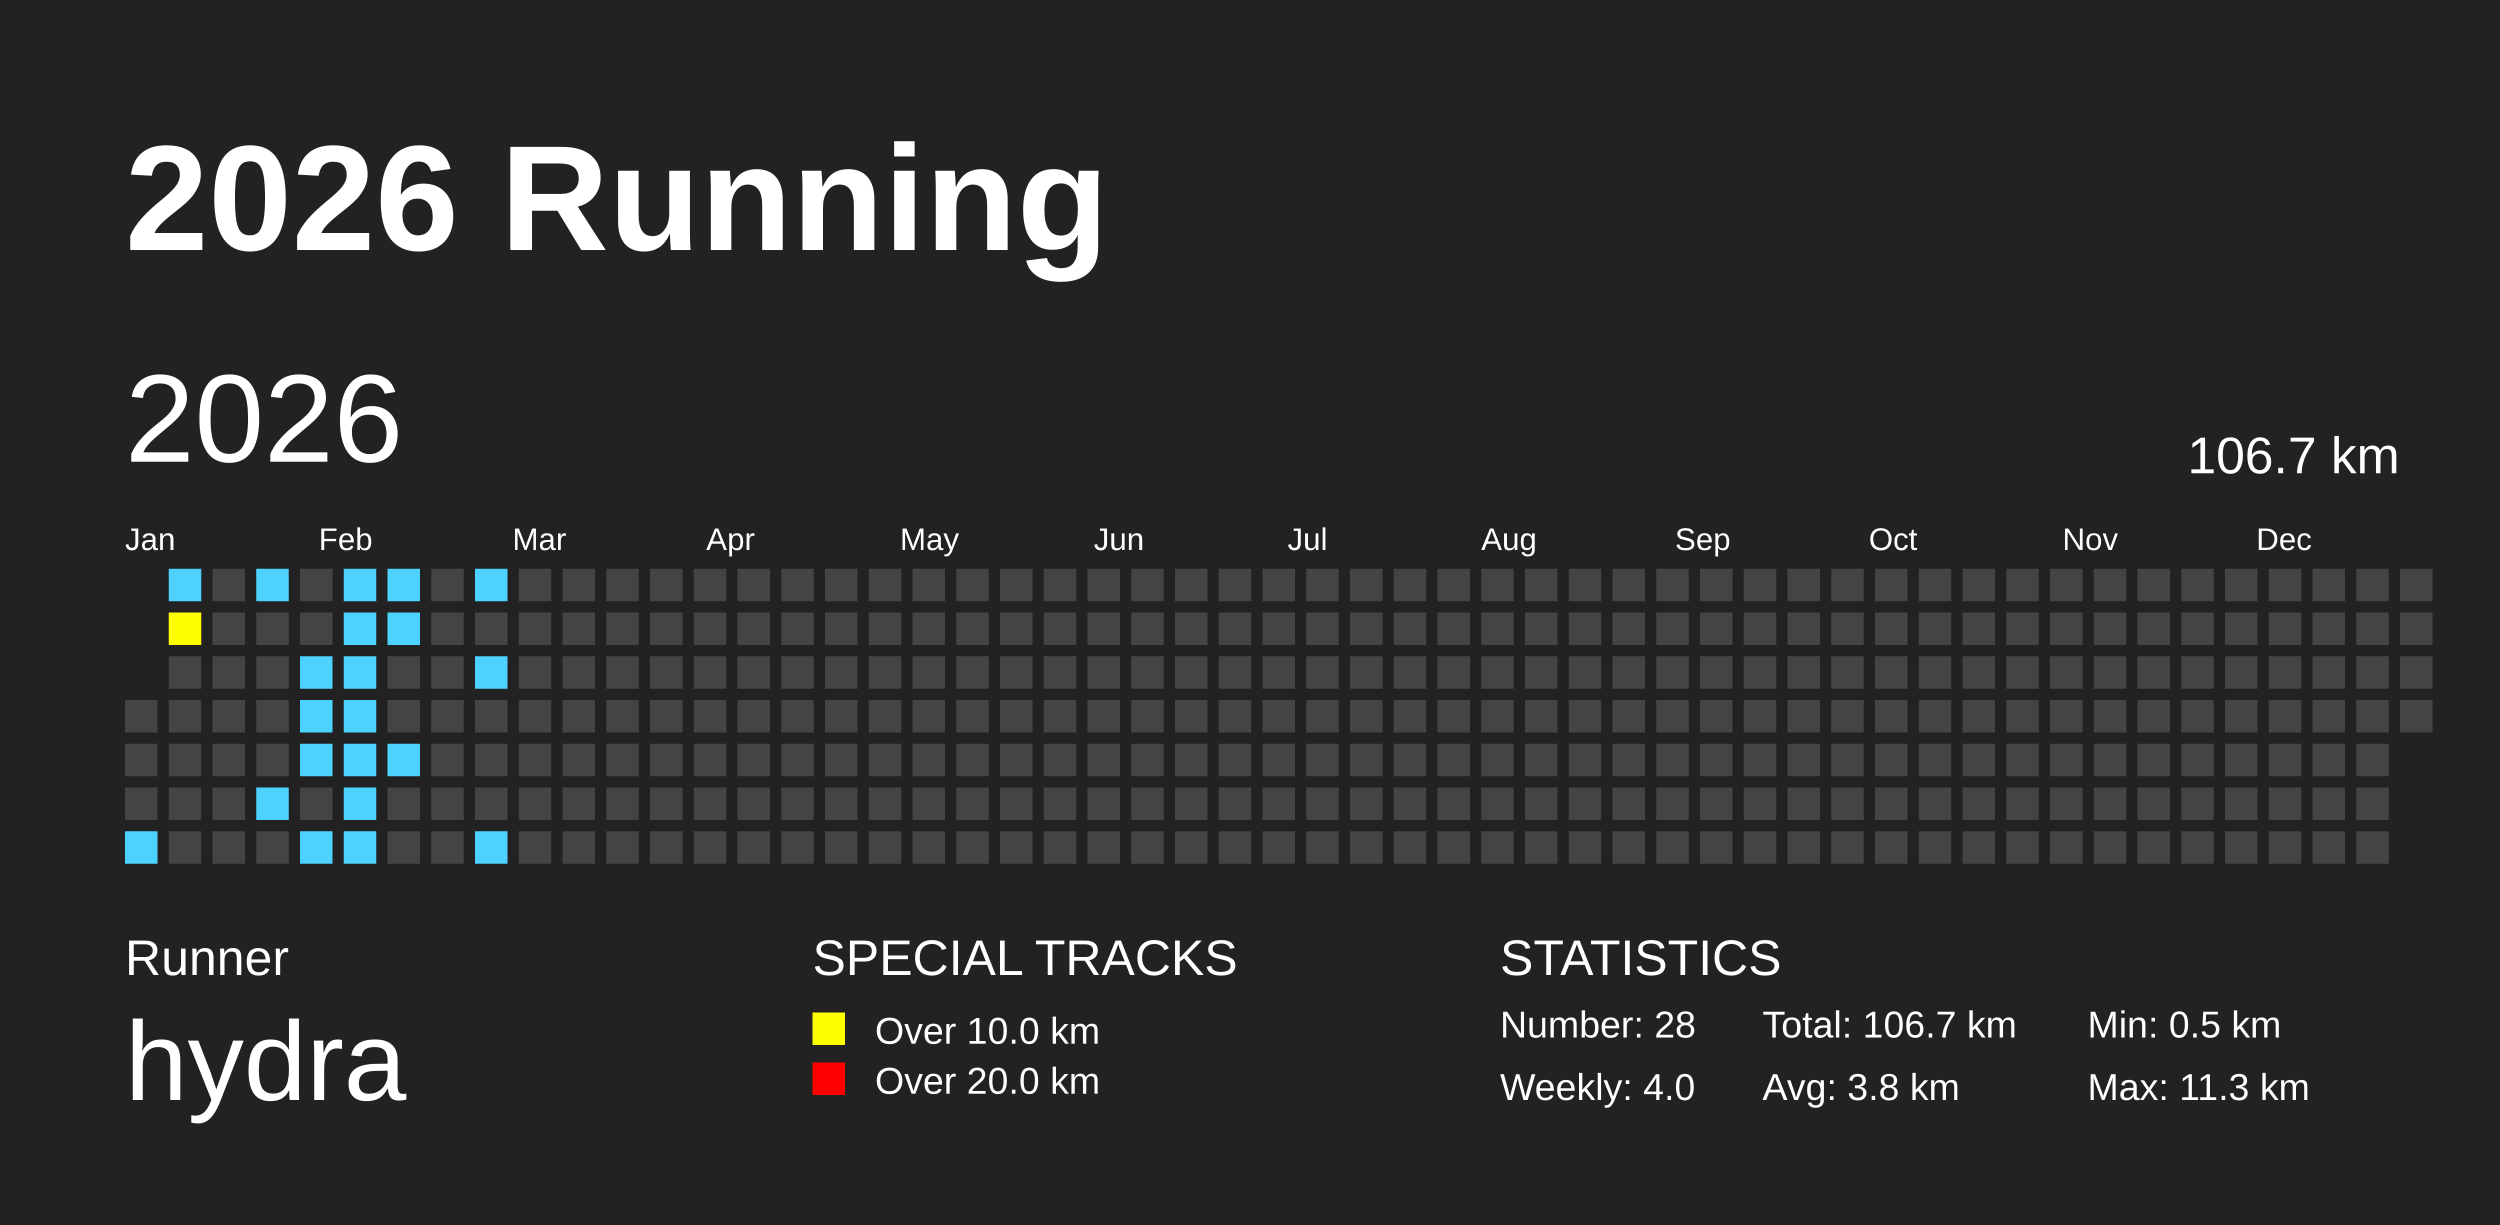
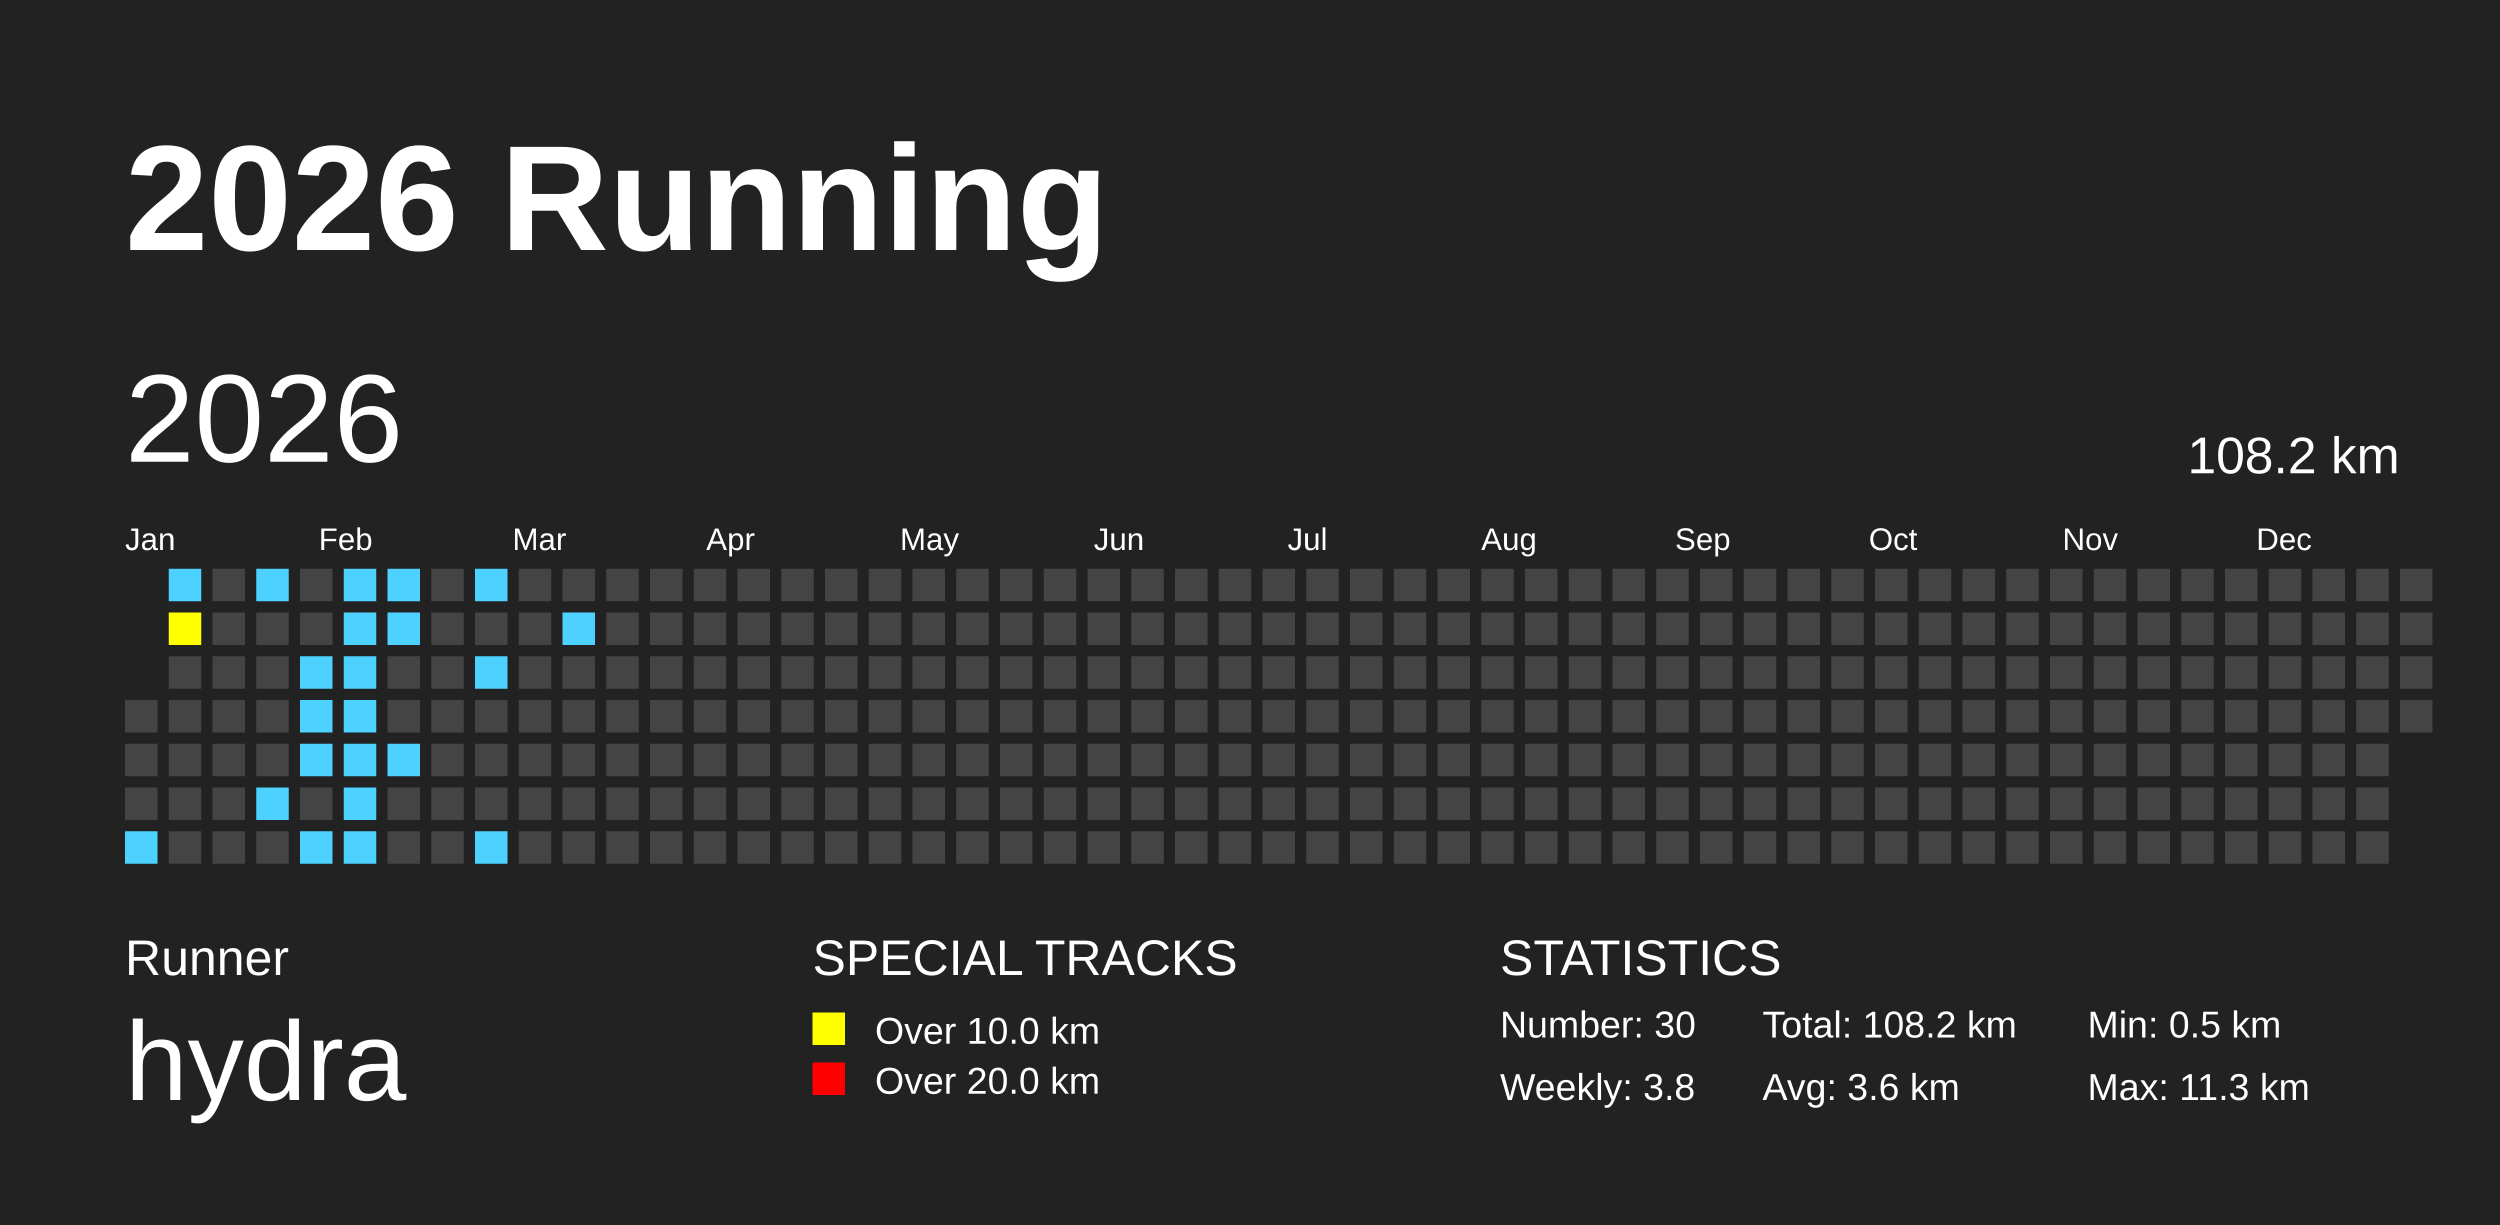
<svg xmlns="http://www.w3.org/2000/svg" baseProfile="full" height="98mm" version="1.1" viewBox="0,0,200,98" width="200mm">
  <defs />
  <rect fill="#222222" height="98" width="200" x="0" y="0" />
  <text fill="#FFFFFF" style="font-size:12px; font-family:Arial; font-weight:bold;" x="10" y="20">2026 Running</text>
  <text fill="#FFFFFF" style="font-size:4px; font-family:Arial" x="10" y="78">Runner</text>
  <text fill="#FFFFFF" style="font-size:9px; font-family:Arial" x="10" y="88">hydra</text>
  <text fill="#FFFFFF" style="font-size:4px; font-family:Arial" x="65" y="78">SPECIAL TRACKS</text>
  <rect fill="yellow" height="2.6" width="2.6" x="65" y="81" />
  <text fill="#FFFFFF" style="font-size:3px; font-family:Arial" x="70" y="83.5">Over 10.0 km</text>
  <rect fill="red" height="2.6" width="2.6" x="65" y="85" />
  <text fill="#FFFFFF" style="font-size:3px; font-family:Arial" x="70" y="87.5">Over 20.0 km</text>
  <text fill="#FFFFFF" style="font-size:4px; font-family:Arial" x="120" y="78">STATISTICS</text>
-   <text fill="#FFFFFF" style="font-size:3px; font-family:Arial" x="120" y="83">Number: 28</text>
-   <text fill="#FFFFFF" style="font-size:3px; font-family:Arial" x="120" y="88">Weekly: 4.0</text>
-   <text fill="#FFFFFF" style="font-size:3px; font-family:Arial" x="141" y="83">Total: 106.7 km</text>
-   <text fill="#FFFFFF" style="font-size:3px; font-family:Arial" x="141" y="88">Avg: 3.8 km</text>
+   <text fill="#FFFFFF" style="font-size:3px; font-family:Arial" x="120" y="83">Number: 30</text>
+   <text fill="#FFFFFF" style="font-size:3px; font-family:Arial" x="120" y="88">Weekly: 3.8</text>
+   <text fill="#FFFFFF" style="font-size:3px; font-family:Arial" x="141" y="83">Total: 108.2 km</text>
+   <text fill="#FFFFFF" style="font-size:3px; font-family:Arial" x="141" y="88">Avg: 3.6 km</text>
  <text fill="#FFFFFF" style="font-size:3px; font-family:Arial" x="167" y="83">Min: 0.5 km</text>
  <text fill="#FFFFFF" style="font-size:3px; font-family:Arial" x="167" y="88">Max: 11.3 km</text>
  <text dominant-baseline="hanging" fill="#FFFFFF" style="font-size:10.0px; font-family:Arial;" x="10" y="30">2026</text>
-   <text dominant-baseline="hanging" fill="#FFFFFF" style="font-size:4.125px; font-family:Arial;" x="175" y="35">106.7 km</text>
+   <text dominant-baseline="hanging" fill="#FFFFFF" style="font-size:4.125px; font-family:Arial;" x="175" y="35">108.2 km</text>
  <text fill="#FFFFFF" style="font-size:2.5px; font-family:Arial" x="10.0" y="44">Jan</text>
  <text fill="#FFFFFF" style="font-size:2.5px; font-family:Arial" x="25.5" y="44">Feb</text>
  <text fill="#FFFFFF" style="font-size:2.5px; font-family:Arial" x="41.0" y="44">Mar</text>
  <text fill="#FFFFFF" style="font-size:2.5px; font-family:Arial" x="56.5" y="44">Apr</text>
  <text fill="#FFFFFF" style="font-size:2.5px; font-family:Arial" x="72.0" y="44">May</text>
  <text fill="#FFFFFF" style="font-size:2.5px; font-family:Arial" x="87.5" y="44">Jun</text>
  <text fill="#FFFFFF" style="font-size:2.5px; font-family:Arial" x="103.0" y="44">Jul</text>
  <text fill="#FFFFFF" style="font-size:2.5px; font-family:Arial" x="118.5" y="44">Aug</text>
  <text fill="#FFFFFF" style="font-size:2.5px; font-family:Arial" x="134.0" y="44">Sep</text>
  <text fill="#FFFFFF" style="font-size:2.5px; font-family:Arial" x="149.5" y="44">Oct</text>
  <text fill="#FFFFFF" style="font-size:2.5px; font-family:Arial" x="165.0" y="44">Nov</text>
  <text fill="#FFFFFF" style="font-size:2.5px; font-family:Arial" x="180.5" y="44">Dec</text>
  <rect fill="#444444" height="2.6" width="2.6" x="10.0" y="56.0" />
  <rect fill="#444444" height="2.6" width="2.6" x="10.0" y="59.5" />
  <rect fill="#444444" height="2.6" width="2.6" x="10.0" y="63.0" />
  <rect fill="#4DD2FF" height="2.6" width="2.6" x="10.0" y="66.5" />
  <rect fill="#4DD2FF" height="2.6" width="2.6" x="13.5" y="45.5" />
  <rect fill="yellow" height="2.6" width="2.6" x="13.5" y="49.0" />
  <rect fill="#444444" height="2.6" width="2.6" x="13.5" y="52.5" />
  <rect fill="#444444" height="2.6" width="2.6" x="13.5" y="56.0" />
  <rect fill="#444444" height="2.6" width="2.6" x="13.5" y="59.5" />
  <rect fill="#444444" height="2.6" width="2.6" x="13.5" y="63.0" />
  <rect fill="#444444" height="2.6" width="2.6" x="13.5" y="66.5" />
  <rect fill="#444444" height="2.6" width="2.6" x="17.0" y="45.5" />
  <rect fill="#444444" height="2.6" width="2.6" x="17.0" y="49.0" />
  <rect fill="#444444" height="2.6" width="2.6" x="17.0" y="52.5" />
  <rect fill="#444444" height="2.6" width="2.6" x="17.0" y="56.0" />
  <rect fill="#444444" height="2.6" width="2.6" x="17.0" y="59.5" />
  <rect fill="#444444" height="2.6" width="2.6" x="17.0" y="63.0" />
  <rect fill="#444444" height="2.6" width="2.6" x="17.0" y="66.5" />
  <rect fill="#4DD2FF" height="2.6" width="2.6" x="20.5" y="45.5" />
  <rect fill="#444444" height="2.6" width="2.6" x="20.5" y="49.0" />
  <rect fill="#444444" height="2.6" width="2.6" x="20.5" y="52.5" />
  <rect fill="#444444" height="2.6" width="2.6" x="20.5" y="56.0" />
  <rect fill="#444444" height="2.6" width="2.6" x="20.5" y="59.5" />
  <rect fill="#4DD2FF" height="2.6" width="2.6" x="20.5" y="63.0" />
  <rect fill="#444444" height="2.6" width="2.6" x="20.5" y="66.5" />
  <rect fill="#444444" height="2.6" width="2.6" x="24.0" y="45.5" />
  <rect fill="#444444" height="2.6" width="2.6" x="24.0" y="49.0" />
  <rect fill="#4DD2FF" height="2.6" width="2.6" x="24.0" y="52.5" />
  <rect fill="#4DD2FF" height="2.6" width="2.6" x="24.0" y="56.0" />
  <rect fill="#4DD2FF" height="2.6" width="2.6" x="24.0" y="59.5" />
  <rect fill="#444444" height="2.6" width="2.6" x="24.0" y="63.0" />
  <rect fill="#4DD2FF" height="2.6" width="2.6" x="24.0" y="66.5" />
  <rect fill="#4DD2FF" height="2.6" width="2.6" x="27.5" y="45.5" />
  <rect fill="#4DD2FF" height="2.6" width="2.6" x="27.5" y="49.0" />
  <rect fill="#4DD2FF" height="2.6" width="2.6" x="27.5" y="52.5" />
  <rect fill="#4DD2FF" height="2.6" width="2.6" x="27.5" y="56.0" />
  <rect fill="#4DD2FF" height="2.6" width="2.6" x="27.5" y="59.5" />
  <rect fill="#4DD2FF" height="2.6" width="2.6" x="27.5" y="63.0" />
  <rect fill="#4DD2FF" height="2.6" width="2.6" x="27.5" y="66.5" />
  <rect fill="#4DD2FF" height="2.6" width="2.6" x="31.0" y="45.5" />
  <rect fill="#4DD2FF" height="2.6" width="2.6" x="31.0" y="49.0" />
  <rect fill="#444444" height="2.6" width="2.6" x="31.0" y="52.5" />
  <rect fill="#444444" height="2.6" width="2.6" x="31.0" y="56.0" />
  <rect fill="#4DD2FF" height="2.6" width="2.6" x="31.0" y="59.5" />
  <rect fill="#444444" height="2.6" width="2.6" x="31.0" y="63.0" />
  <rect fill="#444444" height="2.6" width="2.6" x="31.0" y="66.5" />
  <rect fill="#444444" height="2.6" width="2.6" x="34.5" y="45.5" />
  <rect fill="#444444" height="2.6" width="2.6" x="34.5" y="49.0" />
  <rect fill="#444444" height="2.6" width="2.6" x="34.5" y="52.5" />
  <rect fill="#444444" height="2.6" width="2.6" x="34.5" y="56.0" />
  <rect fill="#444444" height="2.6" width="2.6" x="34.5" y="59.5" />
  <rect fill="#444444" height="2.6" width="2.6" x="34.5" y="63.0" />
  <rect fill="#444444" height="2.6" width="2.6" x="34.5" y="66.5" />
  <rect fill="#4DD2FF" height="2.6" width="2.6" x="38.0" y="45.5" />
  <rect fill="#444444" height="2.6" width="2.6" x="38.0" y="49.0" />
  <rect fill="#4DD2FF" height="2.6" width="2.6" x="38.0" y="52.5" />
  <rect fill="#444444" height="2.6" width="2.6" x="38.0" y="56.0" />
  <rect fill="#444444" height="2.6" width="2.6" x="38.0" y="59.5" />
  <rect fill="#444444" height="2.6" width="2.6" x="38.0" y="63.0" />
  <rect fill="#4DD2FF" height="2.6" width="2.6" x="38.0" y="66.5" />
  <rect fill="#444444" height="2.6" width="2.6" x="41.5" y="45.5" />
  <rect fill="#444444" height="2.6" width="2.6" x="41.5" y="49.0" />
  <rect fill="#444444" height="2.6" width="2.6" x="41.5" y="52.5" />
  <rect fill="#444444" height="2.6" width="2.6" x="41.5" y="56.0" />
  <rect fill="#444444" height="2.6" width="2.6" x="41.5" y="59.5" />
  <rect fill="#444444" height="2.6" width="2.6" x="41.5" y="63.0" />
  <rect fill="#444444" height="2.6" width="2.6" x="41.5" y="66.5" />
  <rect fill="#444444" height="2.6" width="2.6" x="45.0" y="45.5" />
-   <rect fill="#444444" height="2.6" width="2.6" x="45.0" y="49.0" />
+   <rect fill="#4DD2FF" height="2.6" width="2.6" x="45.0" y="49.0" />
  <rect fill="#444444" height="2.6" width="2.6" x="45.0" y="52.5" />
  <rect fill="#444444" height="2.6" width="2.6" x="45.0" y="56.0" />
  <rect fill="#444444" height="2.6" width="2.6" x="45.0" y="59.5" />
  <rect fill="#444444" height="2.6" width="2.6" x="45.0" y="63.0" />
  <rect fill="#444444" height="2.6" width="2.6" x="45.0" y="66.5" />
  <rect fill="#444444" height="2.6" width="2.6" x="48.5" y="45.5" />
  <rect fill="#444444" height="2.6" width="2.6" x="48.5" y="49.0" />
  <rect fill="#444444" height="2.6" width="2.6" x="48.5" y="52.5" />
  <rect fill="#444444" height="2.6" width="2.6" x="48.5" y="56.0" />
  <rect fill="#444444" height="2.6" width="2.6" x="48.5" y="59.5" />
  <rect fill="#444444" height="2.6" width="2.6" x="48.5" y="63.0" />
  <rect fill="#444444" height="2.6" width="2.6" x="48.5" y="66.5" />
  <rect fill="#444444" height="2.6" width="2.6" x="52.0" y="45.5" />
  <rect fill="#444444" height="2.6" width="2.6" x="52.0" y="49.0" />
  <rect fill="#444444" height="2.6" width="2.6" x="52.0" y="52.5" />
  <rect fill="#444444" height="2.6" width="2.6" x="52.0" y="56.0" />
  <rect fill="#444444" height="2.6" width="2.6" x="52.0" y="59.5" />
  <rect fill="#444444" height="2.6" width="2.6" x="52.0" y="63.0" />
  <rect fill="#444444" height="2.6" width="2.6" x="52.0" y="66.5" />
  <rect fill="#444444" height="2.6" width="2.6" x="55.5" y="45.5" />
  <rect fill="#444444" height="2.6" width="2.6" x="55.5" y="49.0" />
  <rect fill="#444444" height="2.6" width="2.6" x="55.5" y="52.5" />
  <rect fill="#444444" height="2.6" width="2.6" x="55.5" y="56.0" />
  <rect fill="#444444" height="2.6" width="2.6" x="55.5" y="59.5" />
  <rect fill="#444444" height="2.6" width="2.6" x="55.5" y="63.0" />
  <rect fill="#444444" height="2.6" width="2.6" x="55.5" y="66.5" />
  <rect fill="#444444" height="2.6" width="2.6" x="59.0" y="45.5" />
  <rect fill="#444444" height="2.6" width="2.6" x="59.0" y="49.0" />
  <rect fill="#444444" height="2.6" width="2.6" x="59.0" y="52.5" />
  <rect fill="#444444" height="2.6" width="2.6" x="59.0" y="56.0" />
  <rect fill="#444444" height="2.6" width="2.6" x="59.0" y="59.5" />
  <rect fill="#444444" height="2.6" width="2.6" x="59.0" y="63.0" />
  <rect fill="#444444" height="2.6" width="2.6" x="59.0" y="66.5" />
  <rect fill="#444444" height="2.6" width="2.6" x="62.5" y="45.5" />
  <rect fill="#444444" height="2.6" width="2.6" x="62.5" y="49.0" />
  <rect fill="#444444" height="2.6" width="2.6" x="62.5" y="52.5" />
  <rect fill="#444444" height="2.6" width="2.6" x="62.5" y="56.0" />
  <rect fill="#444444" height="2.6" width="2.6" x="62.5" y="59.5" />
  <rect fill="#444444" height="2.6" width="2.6" x="62.5" y="63.0" />
  <rect fill="#444444" height="2.6" width="2.6" x="62.5" y="66.5" />
  <rect fill="#444444" height="2.6" width="2.6" x="66.0" y="45.5" />
  <rect fill="#444444" height="2.6" width="2.6" x="66.0" y="49.0" />
  <rect fill="#444444" height="2.6" width="2.6" x="66.0" y="52.5" />
  <rect fill="#444444" height="2.6" width="2.6" x="66.0" y="56.0" />
  <rect fill="#444444" height="2.6" width="2.6" x="66.0" y="59.5" />
  <rect fill="#444444" height="2.6" width="2.6" x="66.0" y="63.0" />
  <rect fill="#444444" height="2.6" width="2.6" x="66.0" y="66.5" />
  <rect fill="#444444" height="2.6" width="2.6" x="69.5" y="45.5" />
  <rect fill="#444444" height="2.6" width="2.6" x="69.5" y="49.0" />
  <rect fill="#444444" height="2.6" width="2.6" x="69.5" y="52.5" />
  <rect fill="#444444" height="2.6" width="2.6" x="69.5" y="56.0" />
  <rect fill="#444444" height="2.6" width="2.6" x="69.5" y="59.5" />
  <rect fill="#444444" height="2.6" width="2.6" x="69.5" y="63.0" />
  <rect fill="#444444" height="2.6" width="2.6" x="69.5" y="66.5" />
  <rect fill="#444444" height="2.6" width="2.6" x="73.0" y="45.5" />
  <rect fill="#444444" height="2.6" width="2.6" x="73.0" y="49.0" />
  <rect fill="#444444" height="2.6" width="2.6" x="73.0" y="52.5" />
  <rect fill="#444444" height="2.6" width="2.6" x="73.0" y="56.0" />
  <rect fill="#444444" height="2.6" width="2.6" x="73.0" y="59.5" />
  <rect fill="#444444" height="2.6" width="2.6" x="73.0" y="63.0" />
  <rect fill="#444444" height="2.6" width="2.6" x="73.0" y="66.5" />
  <rect fill="#444444" height="2.6" width="2.6" x="76.5" y="45.5" />
  <rect fill="#444444" height="2.6" width="2.6" x="76.5" y="49.0" />
  <rect fill="#444444" height="2.6" width="2.6" x="76.5" y="52.5" />
  <rect fill="#444444" height="2.6" width="2.6" x="76.5" y="56.0" />
  <rect fill="#444444" height="2.6" width="2.6" x="76.5" y="59.5" />
  <rect fill="#444444" height="2.6" width="2.6" x="76.5" y="63.0" />
  <rect fill="#444444" height="2.6" width="2.6" x="76.5" y="66.5" />
  <rect fill="#444444" height="2.6" width="2.6" x="80.0" y="45.5" />
  <rect fill="#444444" height="2.6" width="2.6" x="80.0" y="49.0" />
  <rect fill="#444444" height="2.6" width="2.6" x="80.0" y="52.5" />
  <rect fill="#444444" height="2.6" width="2.6" x="80.0" y="56.0" />
  <rect fill="#444444" height="2.6" width="2.6" x="80.0" y="59.5" />
  <rect fill="#444444" height="2.6" width="2.6" x="80.0" y="63.0" />
  <rect fill="#444444" height="2.6" width="2.6" x="80.0" y="66.5" />
  <rect fill="#444444" height="2.6" width="2.6" x="83.5" y="45.5" />
  <rect fill="#444444" height="2.6" width="2.6" x="83.5" y="49.0" />
  <rect fill="#444444" height="2.6" width="2.6" x="83.5" y="52.5" />
  <rect fill="#444444" height="2.6" width="2.6" x="83.5" y="56.0" />
  <rect fill="#444444" height="2.6" width="2.6" x="83.5" y="59.5" />
  <rect fill="#444444" height="2.6" width="2.6" x="83.5" y="63.0" />
  <rect fill="#444444" height="2.6" width="2.6" x="83.5" y="66.5" />
  <rect fill="#444444" height="2.6" width="2.6" x="87.0" y="45.5" />
  <rect fill="#444444" height="2.6" width="2.6" x="87.0" y="49.0" />
  <rect fill="#444444" height="2.6" width="2.6" x="87.0" y="52.5" />
  <rect fill="#444444" height="2.6" width="2.6" x="87.0" y="56.0" />
  <rect fill="#444444" height="2.6" width="2.6" x="87.0" y="59.5" />
  <rect fill="#444444" height="2.6" width="2.6" x="87.0" y="63.0" />
  <rect fill="#444444" height="2.6" width="2.6" x="87.0" y="66.5" />
  <rect fill="#444444" height="2.6" width="2.6" x="90.5" y="45.5" />
  <rect fill="#444444" height="2.6" width="2.6" x="90.5" y="49.0" />
  <rect fill="#444444" height="2.6" width="2.6" x="90.5" y="52.5" />
  <rect fill="#444444" height="2.6" width="2.6" x="90.5" y="56.0" />
  <rect fill="#444444" height="2.6" width="2.6" x="90.5" y="59.5" />
  <rect fill="#444444" height="2.6" width="2.6" x="90.5" y="63.0" />
  <rect fill="#444444" height="2.6" width="2.6" x="90.5" y="66.5" />
  <rect fill="#444444" height="2.6" width="2.6" x="94.0" y="45.5" />
  <rect fill="#444444" height="2.6" width="2.6" x="94.0" y="49.0" />
  <rect fill="#444444" height="2.6" width="2.6" x="94.0" y="52.5" />
  <rect fill="#444444" height="2.6" width="2.6" x="94.0" y="56.0" />
  <rect fill="#444444" height="2.6" width="2.6" x="94.0" y="59.5" />
  <rect fill="#444444" height="2.6" width="2.6" x="94.0" y="63.0" />
  <rect fill="#444444" height="2.6" width="2.6" x="94.0" y="66.5" />
  <rect fill="#444444" height="2.6" width="2.6" x="97.5" y="45.5" />
  <rect fill="#444444" height="2.6" width="2.6" x="97.5" y="49.0" />
  <rect fill="#444444" height="2.6" width="2.6" x="97.5" y="52.5" />
  <rect fill="#444444" height="2.6" width="2.6" x="97.5" y="56.0" />
  <rect fill="#444444" height="2.6" width="2.6" x="97.5" y="59.5" />
  <rect fill="#444444" height="2.6" width="2.6" x="97.5" y="63.0" />
  <rect fill="#444444" height="2.6" width="2.6" x="97.5" y="66.5" />
  <rect fill="#444444" height="2.6" width="2.6" x="101.0" y="45.5" />
  <rect fill="#444444" height="2.6" width="2.6" x="101.0" y="49.0" />
  <rect fill="#444444" height="2.6" width="2.6" x="101.0" y="52.5" />
  <rect fill="#444444" height="2.6" width="2.6" x="101.0" y="56.0" />
  <rect fill="#444444" height="2.6" width="2.6" x="101.0" y="59.5" />
  <rect fill="#444444" height="2.6" width="2.6" x="101.0" y="63.0" />
  <rect fill="#444444" height="2.6" width="2.6" x="101.0" y="66.5" />
  <rect fill="#444444" height="2.6" width="2.6" x="104.5" y="45.5" />
  <rect fill="#444444" height="2.6" width="2.6" x="104.5" y="49.0" />
  <rect fill="#444444" height="2.6" width="2.6" x="104.5" y="52.5" />
  <rect fill="#444444" height="2.6" width="2.6" x="104.5" y="56.0" />
  <rect fill="#444444" height="2.6" width="2.6" x="104.5" y="59.5" />
  <rect fill="#444444" height="2.6" width="2.6" x="104.5" y="63.0" />
  <rect fill="#444444" height="2.6" width="2.6" x="104.5" y="66.5" />
  <rect fill="#444444" height="2.6" width="2.6" x="108.0" y="45.5" />
  <rect fill="#444444" height="2.6" width="2.6" x="108.0" y="49.0" />
  <rect fill="#444444" height="2.6" width="2.6" x="108.0" y="52.5" />
  <rect fill="#444444" height="2.6" width="2.6" x="108.0" y="56.0" />
  <rect fill="#444444" height="2.6" width="2.6" x="108.0" y="59.5" />
  <rect fill="#444444" height="2.6" width="2.6" x="108.0" y="63.0" />
  <rect fill="#444444" height="2.6" width="2.6" x="108.0" y="66.5" />
  <rect fill="#444444" height="2.6" width="2.6" x="111.5" y="45.5" />
  <rect fill="#444444" height="2.6" width="2.6" x="111.5" y="49.0" />
  <rect fill="#444444" height="2.6" width="2.6" x="111.5" y="52.5" />
  <rect fill="#444444" height="2.6" width="2.6" x="111.5" y="56.0" />
  <rect fill="#444444" height="2.6" width="2.6" x="111.5" y="59.5" />
  <rect fill="#444444" height="2.6" width="2.6" x="111.5" y="63.0" />
  <rect fill="#444444" height="2.6" width="2.6" x="111.5" y="66.5" />
  <rect fill="#444444" height="2.6" width="2.6" x="115.0" y="45.5" />
  <rect fill="#444444" height="2.6" width="2.6" x="115.0" y="49.0" />
  <rect fill="#444444" height="2.6" width="2.6" x="115.0" y="52.5" />
  <rect fill="#444444" height="2.6" width="2.6" x="115.0" y="56.0" />
  <rect fill="#444444" height="2.6" width="2.6" x="115.0" y="59.5" />
  <rect fill="#444444" height="2.6" width="2.6" x="115.0" y="63.0" />
  <rect fill="#444444" height="2.6" width="2.6" x="115.0" y="66.5" />
  <rect fill="#444444" height="2.6" width="2.6" x="118.5" y="45.5" />
  <rect fill="#444444" height="2.6" width="2.6" x="118.5" y="49.0" />
  <rect fill="#444444" height="2.6" width="2.6" x="118.5" y="52.5" />
  <rect fill="#444444" height="2.6" width="2.6" x="118.5" y="56.0" />
  <rect fill="#444444" height="2.6" width="2.6" x="118.5" y="59.5" />
  <rect fill="#444444" height="2.6" width="2.6" x="118.5" y="63.0" />
  <rect fill="#444444" height="2.6" width="2.6" x="118.5" y="66.5" />
  <rect fill="#444444" height="2.6" width="2.6" x="122.0" y="45.5" />
  <rect fill="#444444" height="2.6" width="2.6" x="122.0" y="49.0" />
  <rect fill="#444444" height="2.6" width="2.6" x="122.0" y="52.5" />
  <rect fill="#444444" height="2.6" width="2.6" x="122.0" y="56.0" />
  <rect fill="#444444" height="2.6" width="2.6" x="122.0" y="59.5" />
  <rect fill="#444444" height="2.6" width="2.6" x="122.0" y="63.0" />
  <rect fill="#444444" height="2.6" width="2.6" x="122.0" y="66.5" />
  <rect fill="#444444" height="2.6" width="2.6" x="125.5" y="45.5" />
  <rect fill="#444444" height="2.6" width="2.6" x="125.5" y="49.0" />
  <rect fill="#444444" height="2.6" width="2.6" x="125.5" y="52.5" />
  <rect fill="#444444" height="2.6" width="2.6" x="125.5" y="56.0" />
  <rect fill="#444444" height="2.6" width="2.6" x="125.5" y="59.5" />
  <rect fill="#444444" height="2.6" width="2.6" x="125.5" y="63.0" />
  <rect fill="#444444" height="2.6" width="2.6" x="125.5" y="66.5" />
  <rect fill="#444444" height="2.6" width="2.6" x="129.0" y="45.5" />
  <rect fill="#444444" height="2.6" width="2.6" x="129.0" y="49.0" />
  <rect fill="#444444" height="2.6" width="2.6" x="129.0" y="52.5" />
  <rect fill="#444444" height="2.6" width="2.6" x="129.0" y="56.0" />
  <rect fill="#444444" height="2.6" width="2.6" x="129.0" y="59.5" />
  <rect fill="#444444" height="2.6" width="2.6" x="129.0" y="63.0" />
  <rect fill="#444444" height="2.6" width="2.6" x="129.0" y="66.5" />
  <rect fill="#444444" height="2.6" width="2.6" x="132.5" y="45.5" />
  <rect fill="#444444" height="2.6" width="2.6" x="132.5" y="49.0" />
  <rect fill="#444444" height="2.6" width="2.6" x="132.5" y="52.5" />
  <rect fill="#444444" height="2.6" width="2.6" x="132.5" y="56.0" />
  <rect fill="#444444" height="2.6" width="2.6" x="132.5" y="59.5" />
  <rect fill="#444444" height="2.6" width="2.6" x="132.5" y="63.0" />
  <rect fill="#444444" height="2.6" width="2.6" x="132.5" y="66.5" />
  <rect fill="#444444" height="2.6" width="2.6" x="136.0" y="45.5" />
  <rect fill="#444444" height="2.6" width="2.6" x="136.0" y="49.0" />
  <rect fill="#444444" height="2.6" width="2.6" x="136.0" y="52.5" />
  <rect fill="#444444" height="2.6" width="2.6" x="136.0" y="56.0" />
  <rect fill="#444444" height="2.6" width="2.6" x="136.0" y="59.5" />
  <rect fill="#444444" height="2.6" width="2.6" x="136.0" y="63.0" />
  <rect fill="#444444" height="2.6" width="2.6" x="136.0" y="66.5" />
  <rect fill="#444444" height="2.6" width="2.6" x="139.5" y="45.5" />
  <rect fill="#444444" height="2.6" width="2.6" x="139.5" y="49.0" />
  <rect fill="#444444" height="2.6" width="2.6" x="139.5" y="52.5" />
  <rect fill="#444444" height="2.6" width="2.6" x="139.5" y="56.0" />
  <rect fill="#444444" height="2.6" width="2.6" x="139.5" y="59.5" />
  <rect fill="#444444" height="2.6" width="2.6" x="139.5" y="63.0" />
  <rect fill="#444444" height="2.6" width="2.6" x="139.5" y="66.5" />
  <rect fill="#444444" height="2.6" width="2.6" x="143.0" y="45.5" />
  <rect fill="#444444" height="2.6" width="2.6" x="143.0" y="49.0" />
  <rect fill="#444444" height="2.6" width="2.6" x="143.0" y="52.5" />
  <rect fill="#444444" height="2.6" width="2.6" x="143.0" y="56.0" />
  <rect fill="#444444" height="2.6" width="2.6" x="143.0" y="59.5" />
  <rect fill="#444444" height="2.6" width="2.6" x="143.0" y="63.0" />
  <rect fill="#444444" height="2.6" width="2.6" x="143.0" y="66.5" />
  <rect fill="#444444" height="2.6" width="2.6" x="146.5" y="45.5" />
  <rect fill="#444444" height="2.6" width="2.6" x="146.5" y="49.0" />
  <rect fill="#444444" height="2.6" width="2.6" x="146.5" y="52.5" />
  <rect fill="#444444" height="2.6" width="2.6" x="146.5" y="56.0" />
  <rect fill="#444444" height="2.6" width="2.6" x="146.5" y="59.5" />
  <rect fill="#444444" height="2.6" width="2.6" x="146.5" y="63.0" />
  <rect fill="#444444" height="2.6" width="2.6" x="146.5" y="66.5" />
  <rect fill="#444444" height="2.6" width="2.6" x="150.0" y="45.5" />
  <rect fill="#444444" height="2.6" width="2.6" x="150.0" y="49.0" />
  <rect fill="#444444" height="2.6" width="2.6" x="150.0" y="52.5" />
  <rect fill="#444444" height="2.6" width="2.6" x="150.0" y="56.0" />
  <rect fill="#444444" height="2.6" width="2.6" x="150.0" y="59.5" />
  <rect fill="#444444" height="2.6" width="2.6" x="150.0" y="63.0" />
  <rect fill="#444444" height="2.6" width="2.6" x="150.0" y="66.5" />
  <rect fill="#444444" height="2.6" width="2.6" x="153.5" y="45.5" />
  <rect fill="#444444" height="2.6" width="2.6" x="153.5" y="49.0" />
  <rect fill="#444444" height="2.6" width="2.6" x="153.5" y="52.5" />
  <rect fill="#444444" height="2.6" width="2.6" x="153.5" y="56.0" />
  <rect fill="#444444" height="2.6" width="2.6" x="153.5" y="59.5" />
  <rect fill="#444444" height="2.6" width="2.6" x="153.5" y="63.0" />
  <rect fill="#444444" height="2.6" width="2.6" x="153.5" y="66.5" />
  <rect fill="#444444" height="2.6" width="2.6" x="157.0" y="45.5" />
  <rect fill="#444444" height="2.6" width="2.6" x="157.0" y="49.0" />
  <rect fill="#444444" height="2.6" width="2.6" x="157.0" y="52.5" />
  <rect fill="#444444" height="2.6" width="2.6" x="157.0" y="56.0" />
  <rect fill="#444444" height="2.6" width="2.6" x="157.0" y="59.5" />
  <rect fill="#444444" height="2.6" width="2.6" x="157.0" y="63.0" />
  <rect fill="#444444" height="2.6" width="2.6" x="157.0" y="66.5" />
  <rect fill="#444444" height="2.6" width="2.6" x="160.5" y="45.5" />
  <rect fill="#444444" height="2.6" width="2.6" x="160.5" y="49.0" />
  <rect fill="#444444" height="2.6" width="2.6" x="160.5" y="52.5" />
  <rect fill="#444444" height="2.6" width="2.6" x="160.5" y="56.0" />
  <rect fill="#444444" height="2.6" width="2.6" x="160.5" y="59.5" />
  <rect fill="#444444" height="2.6" width="2.6" x="160.5" y="63.0" />
  <rect fill="#444444" height="2.6" width="2.6" x="160.5" y="66.5" />
  <rect fill="#444444" height="2.6" width="2.6" x="164.0" y="45.5" />
  <rect fill="#444444" height="2.6" width="2.6" x="164.0" y="49.0" />
  <rect fill="#444444" height="2.6" width="2.6" x="164.0" y="52.5" />
  <rect fill="#444444" height="2.6" width="2.6" x="164.0" y="56.0" />
  <rect fill="#444444" height="2.6" width="2.6" x="164.0" y="59.5" />
  <rect fill="#444444" height="2.6" width="2.6" x="164.0" y="63.0" />
  <rect fill="#444444" height="2.6" width="2.6" x="164.0" y="66.5" />
  <rect fill="#444444" height="2.6" width="2.6" x="167.5" y="45.5" />
  <rect fill="#444444" height="2.6" width="2.6" x="167.5" y="49.0" />
  <rect fill="#444444" height="2.6" width="2.6" x="167.5" y="52.5" />
  <rect fill="#444444" height="2.6" width="2.6" x="167.5" y="56.0" />
  <rect fill="#444444" height="2.6" width="2.6" x="167.5" y="59.5" />
  <rect fill="#444444" height="2.6" width="2.6" x="167.5" y="63.0" />
  <rect fill="#444444" height="2.6" width="2.6" x="167.5" y="66.5" />
  <rect fill="#444444" height="2.6" width="2.6" x="171.0" y="45.5" />
  <rect fill="#444444" height="2.6" width="2.6" x="171.0" y="49.0" />
  <rect fill="#444444" height="2.6" width="2.6" x="171.0" y="52.5" />
  <rect fill="#444444" height="2.6" width="2.6" x="171.0" y="56.0" />
  <rect fill="#444444" height="2.6" width="2.6" x="171.0" y="59.5" />
  <rect fill="#444444" height="2.6" width="2.6" x="171.0" y="63.0" />
  <rect fill="#444444" height="2.6" width="2.6" x="171.0" y="66.5" />
  <rect fill="#444444" height="2.6" width="2.6" x="174.5" y="45.5" />
  <rect fill="#444444" height="2.6" width="2.6" x="174.5" y="49.0" />
  <rect fill="#444444" height="2.6" width="2.6" x="174.5" y="52.5" />
  <rect fill="#444444" height="2.6" width="2.6" x="174.5" y="56.0" />
  <rect fill="#444444" height="2.6" width="2.6" x="174.5" y="59.5" />
  <rect fill="#444444" height="2.6" width="2.6" x="174.5" y="63.0" />
  <rect fill="#444444" height="2.6" width="2.6" x="174.5" y="66.5" />
  <rect fill="#444444" height="2.6" width="2.6" x="178.0" y="45.5" />
  <rect fill="#444444" height="2.6" width="2.6" x="178.0" y="49.0" />
  <rect fill="#444444" height="2.6" width="2.6" x="178.0" y="52.5" />
  <rect fill="#444444" height="2.6" width="2.6" x="178.0" y="56.0" />
  <rect fill="#444444" height="2.6" width="2.6" x="178.0" y="59.5" />
  <rect fill="#444444" height="2.6" width="2.6" x="178.0" y="63.0" />
  <rect fill="#444444" height="2.6" width="2.6" x="178.0" y="66.5" />
  <rect fill="#444444" height="2.6" width="2.6" x="181.5" y="45.5" />
  <rect fill="#444444" height="2.6" width="2.6" x="181.5" y="49.0" />
  <rect fill="#444444" height="2.6" width="2.6" x="181.5" y="52.5" />
  <rect fill="#444444" height="2.6" width="2.6" x="181.5" y="56.0" />
  <rect fill="#444444" height="2.6" width="2.6" x="181.5" y="59.5" />
  <rect fill="#444444" height="2.6" width="2.6" x="181.5" y="63.0" />
  <rect fill="#444444" height="2.6" width="2.6" x="181.5" y="66.5" />
  <rect fill="#444444" height="2.6" width="2.6" x="185.0" y="45.5" />
  <rect fill="#444444" height="2.6" width="2.6" x="185.0" y="49.0" />
  <rect fill="#444444" height="2.6" width="2.6" x="185.0" y="52.5" />
  <rect fill="#444444" height="2.6" width="2.6" x="185.0" y="56.0" />
  <rect fill="#444444" height="2.6" width="2.6" x="185.0" y="59.5" />
  <rect fill="#444444" height="2.6" width="2.6" x="185.0" y="63.0" />
  <rect fill="#444444" height="2.6" width="2.6" x="185.0" y="66.5" />
  <rect fill="#444444" height="2.6" width="2.6" x="188.5" y="45.5" />
  <rect fill="#444444" height="2.6" width="2.6" x="188.5" y="49.0" />
  <rect fill="#444444" height="2.6" width="2.6" x="188.5" y="52.5" />
  <rect fill="#444444" height="2.6" width="2.6" x="188.5" y="56.0" />
  <rect fill="#444444" height="2.6" width="2.6" x="188.5" y="59.5" />
  <rect fill="#444444" height="2.6" width="2.6" x="188.5" y="63.0" />
  <rect fill="#444444" height="2.6" width="2.6" x="188.5" y="66.5" />
  <rect fill="#444444" height="2.6" width="2.6" x="192.0" y="45.5" />
  <rect fill="#444444" height="2.6" width="2.6" x="192.0" y="49.0" />
  <rect fill="#444444" height="2.6" width="2.6" x="192.0" y="52.5" />
  <rect fill="#444444" height="2.6" width="2.6" x="192.0" y="56.0" />
</svg>
